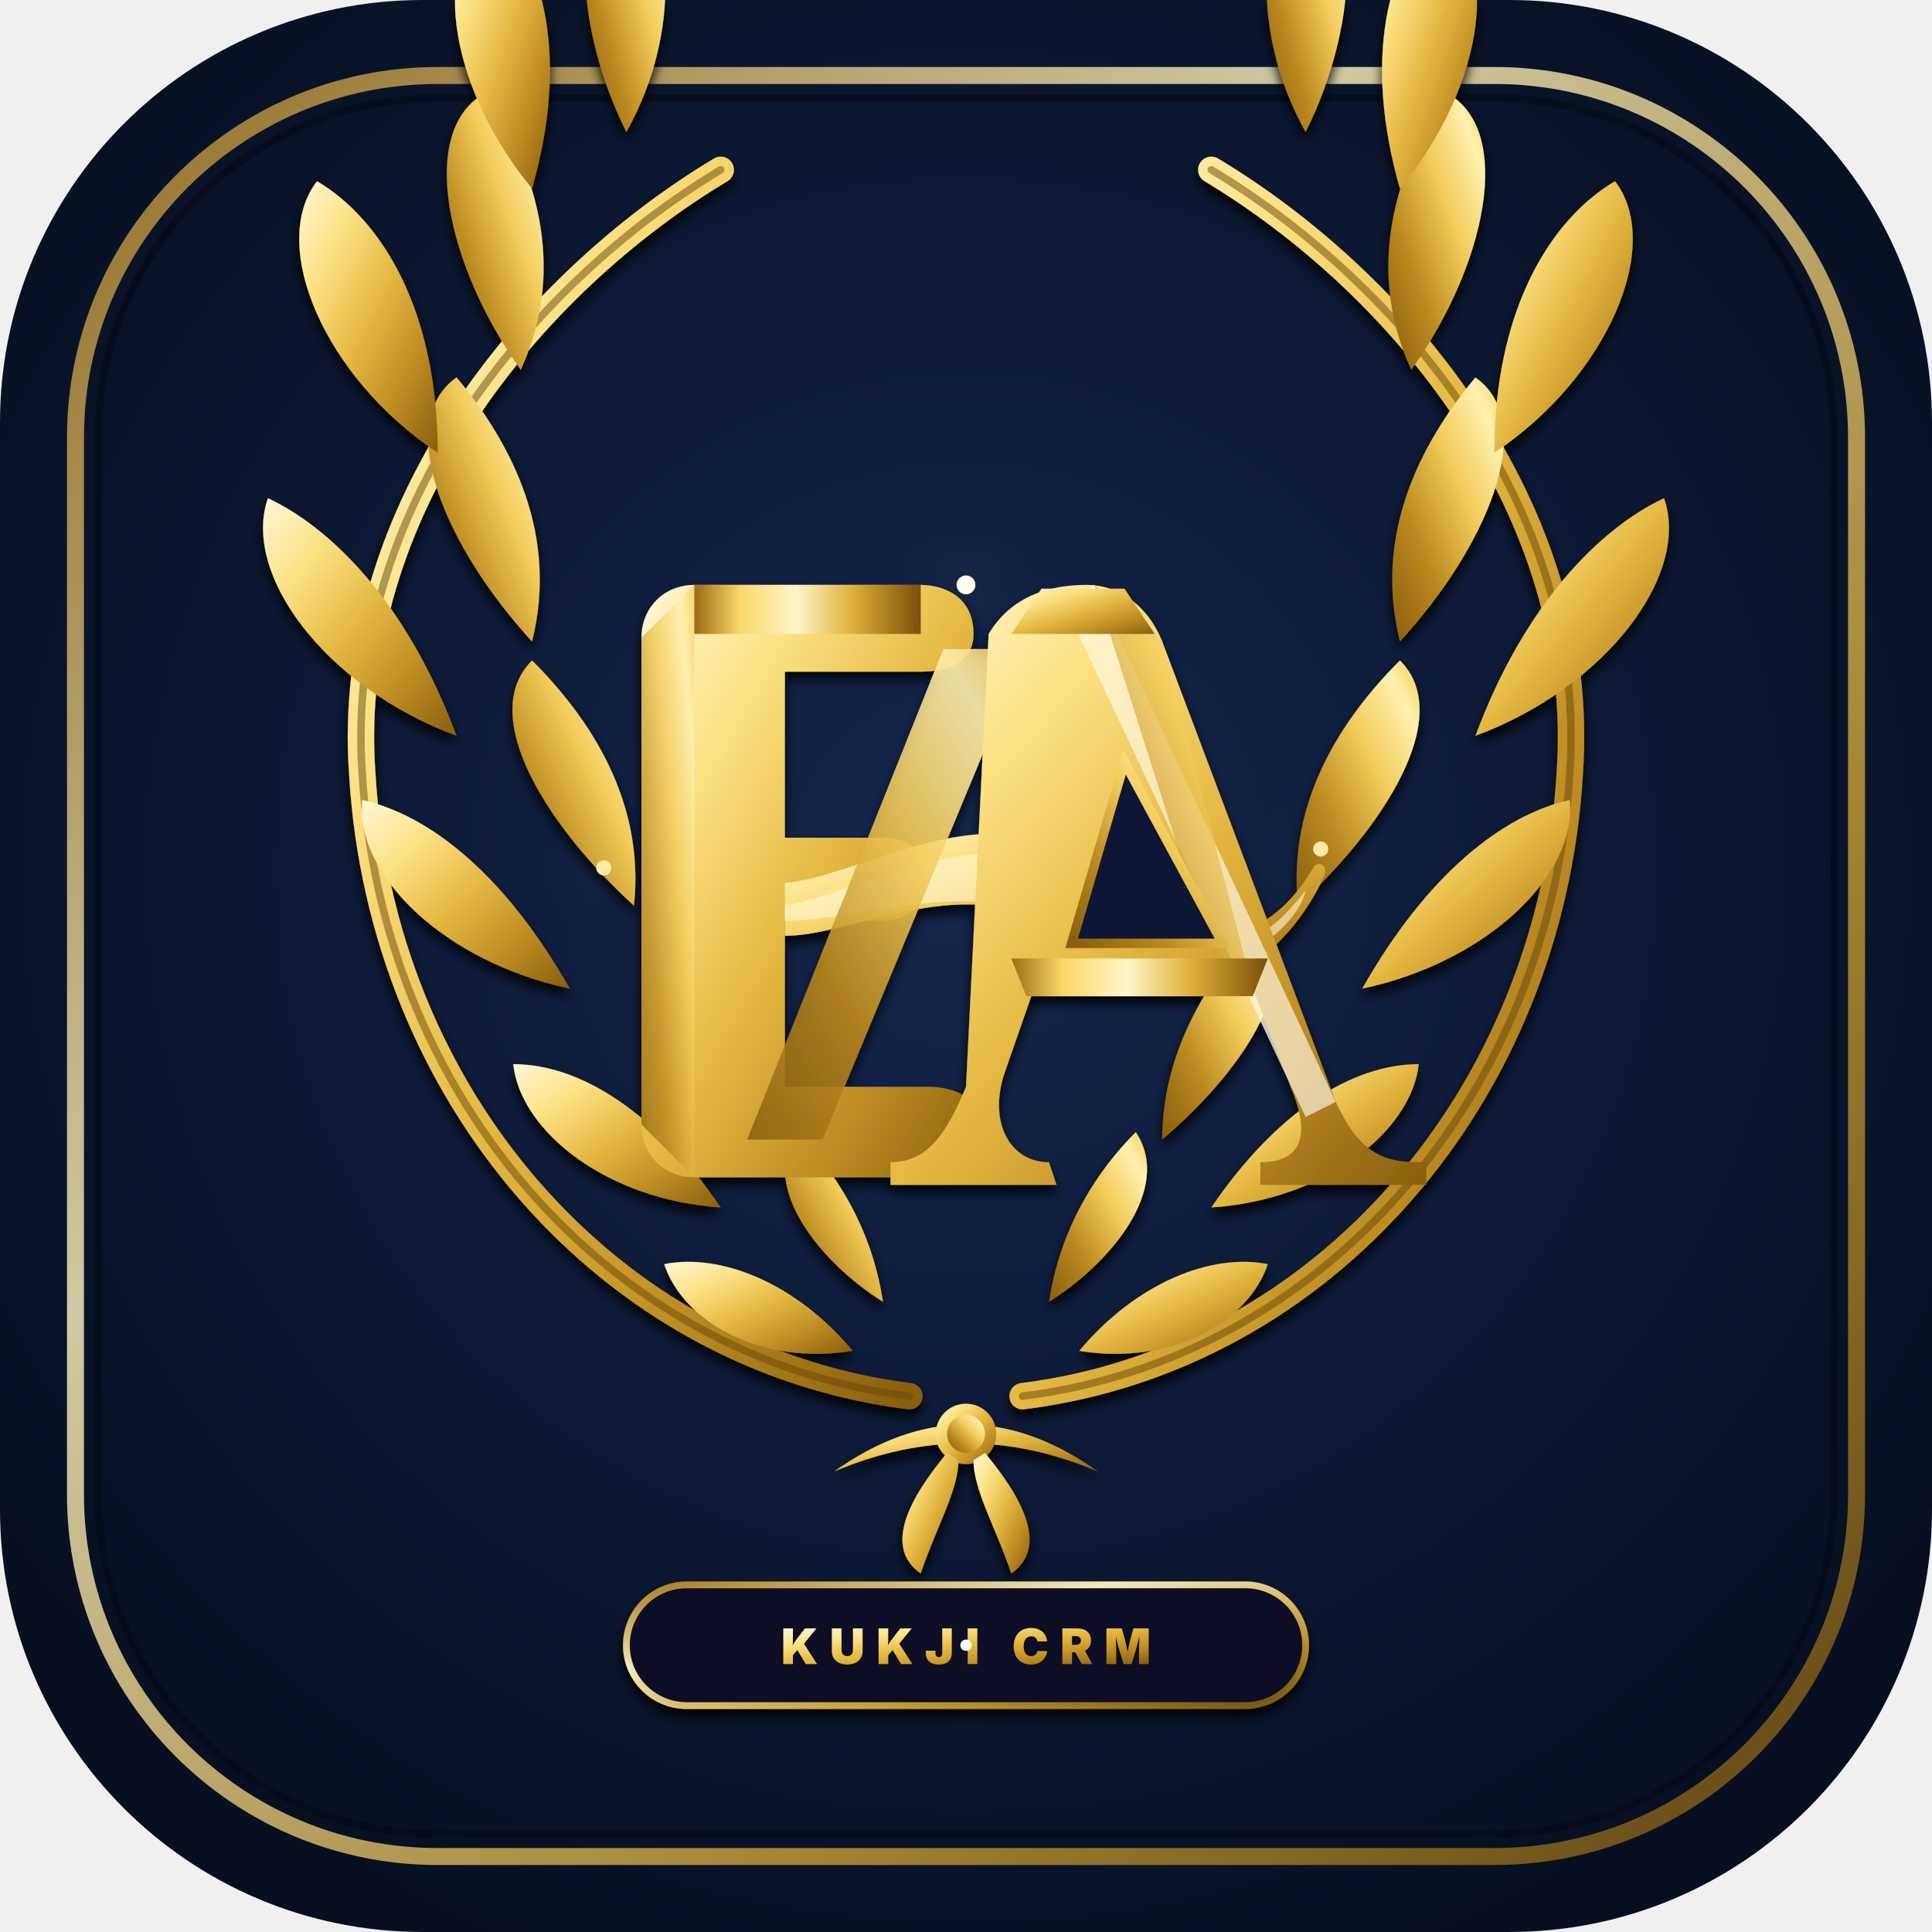
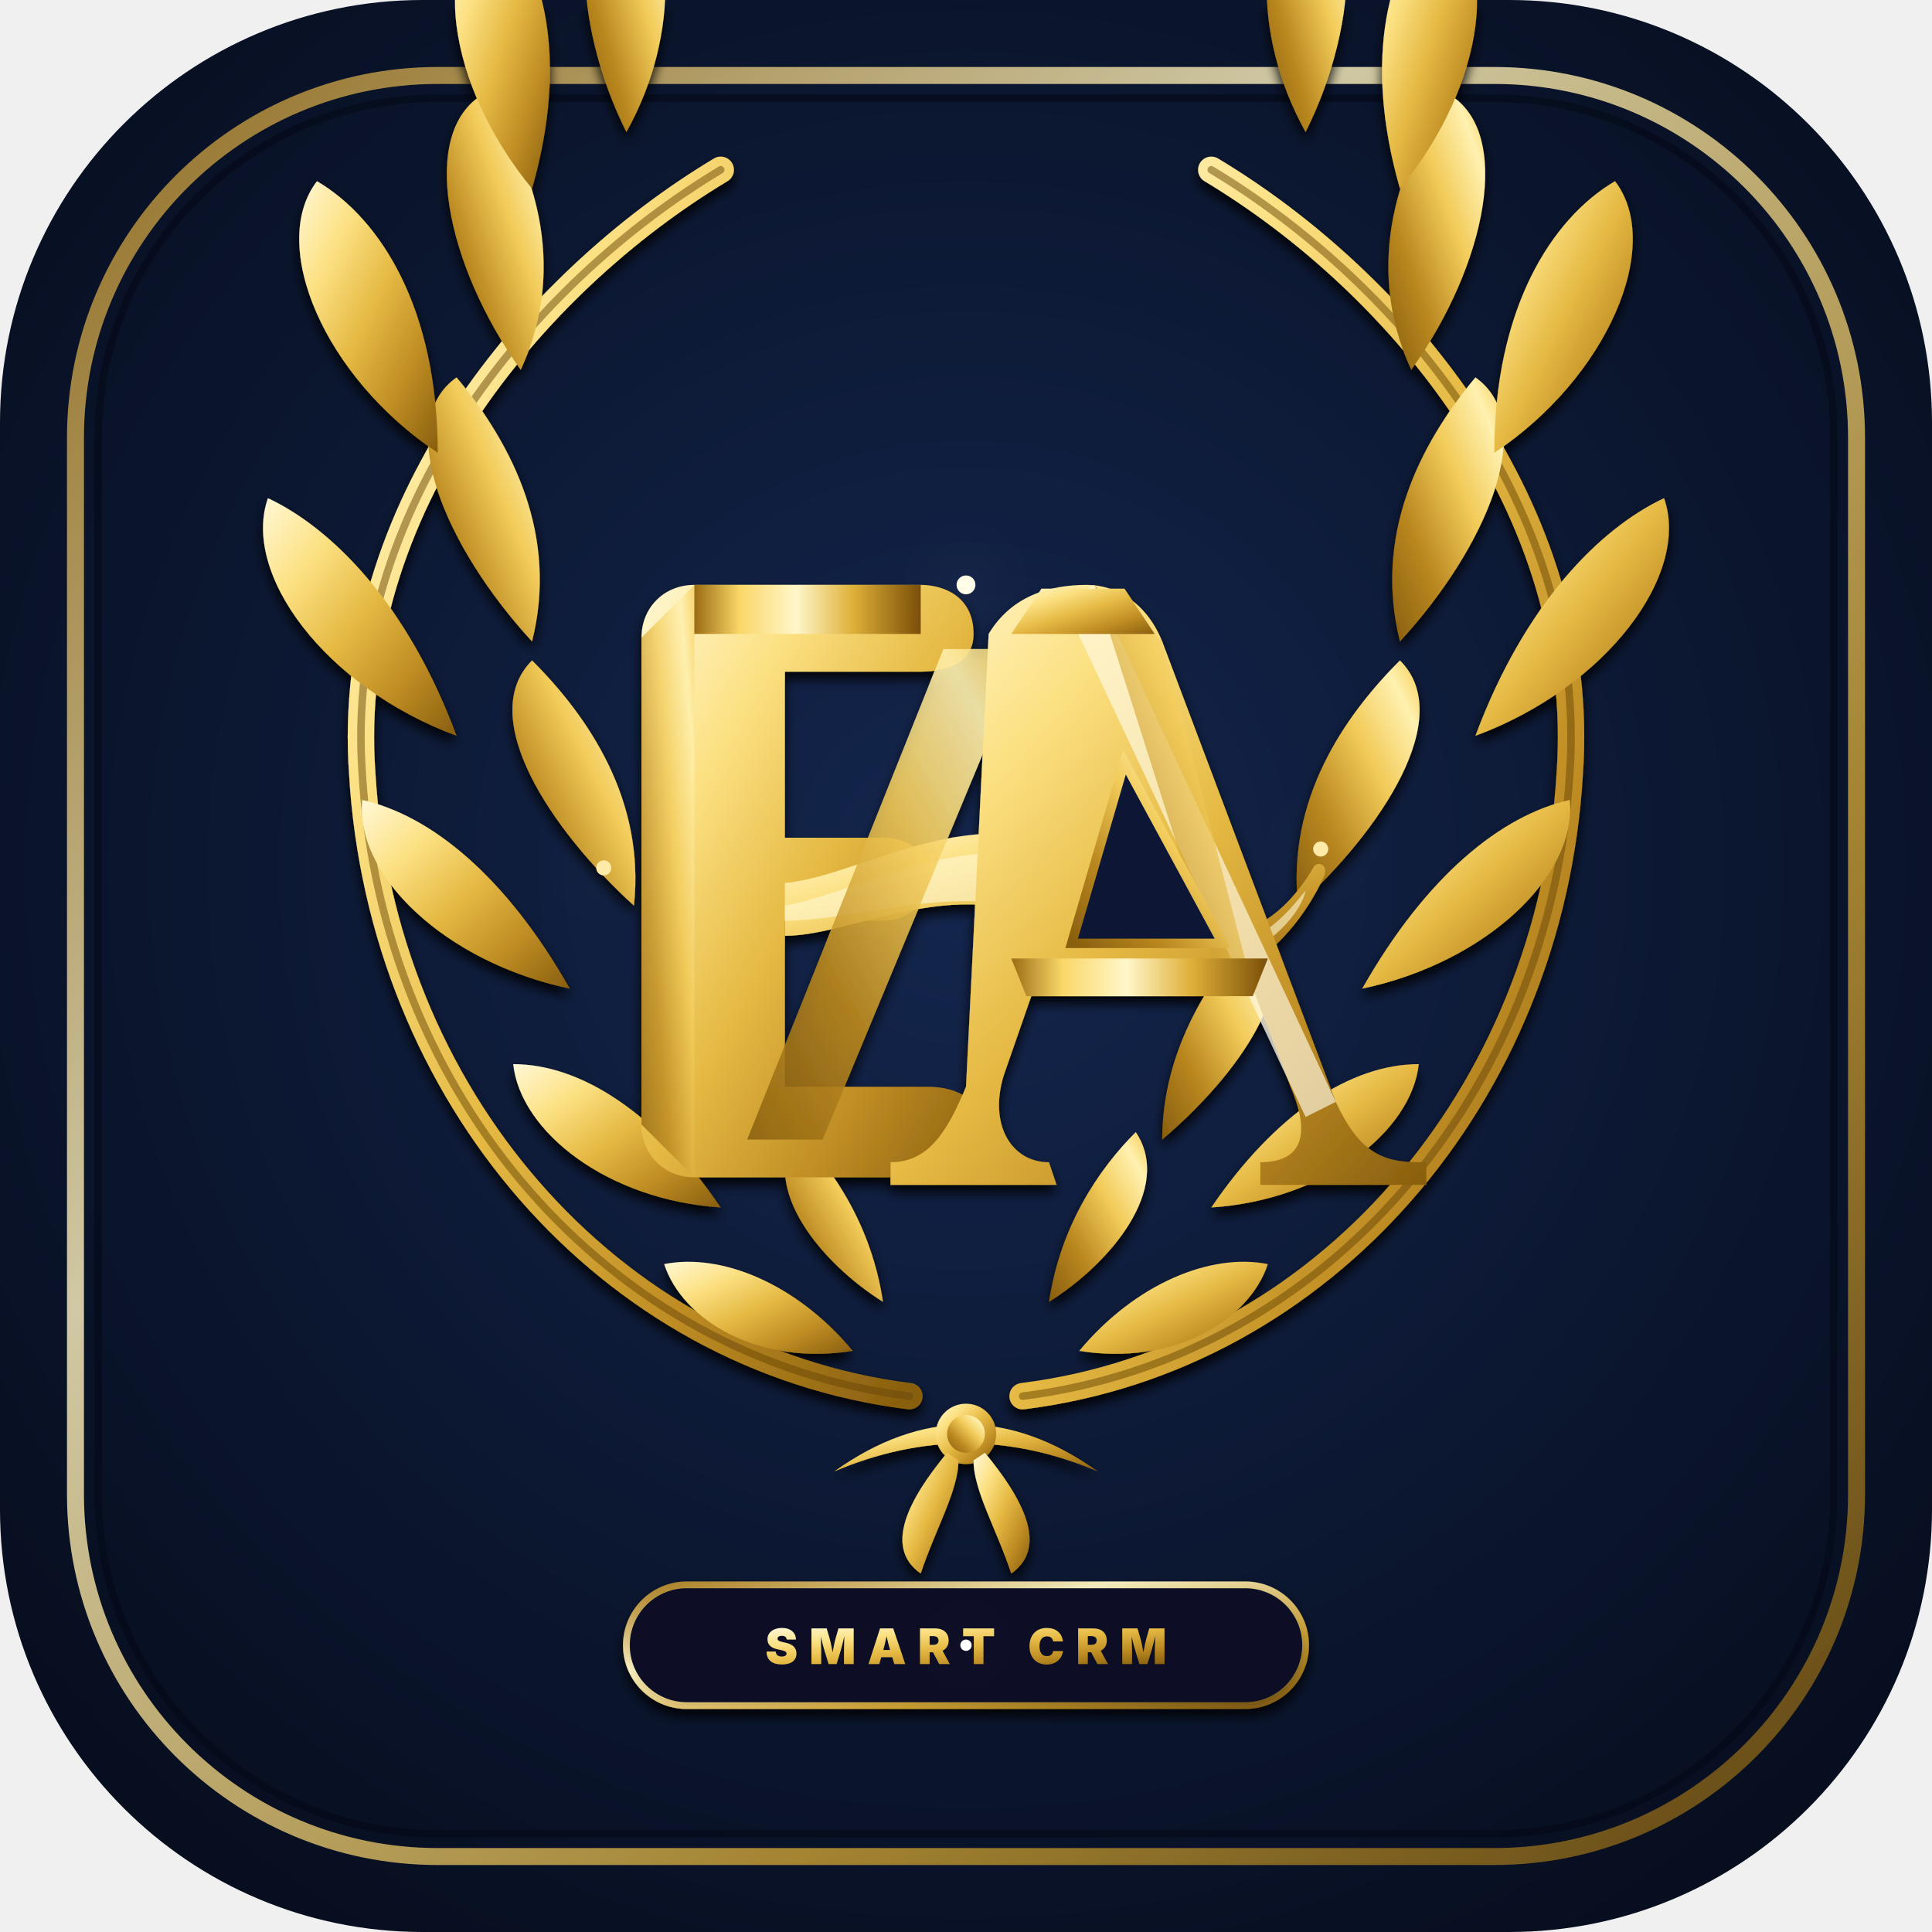
<svg xmlns="http://www.w3.org/2000/svg" viewBox="0 0 512 512" width="512" height="512">
  <defs>
    <radialGradient id="bgGrad" cx="50%" cy="45%" r="75%">
      <stop offset="0%" stop-color="#14264e" />
      <stop offset="55%" stop-color="#0b162f" />
      <stop offset="100%" stop-color="#050a17" />
    </radialGradient>
    <linearGradient id="goldLight" x1="0%" y1="0%" x2="100%" y2="100%">
      <stop offset="0%" stop-color="#FFF8D6" />
      <stop offset="25%" stop-color="#FCE183" />
      <stop offset="50%" stop-color="#E5B943" />
      <stop offset="75%" stop-color="#BF8D24" />
      <stop offset="100%" stop-color="#885E0E" />
    </linearGradient>
    <linearGradient id="goldDark" x1="0%" y1="100%" x2="100%" y2="0%">
      <stop offset="0%" stop-color="#885E0E" />
      <stop offset="30%" stop-color="#BA8820" />
      <stop offset="60%" stop-color="#F2CB59" />
      <stop offset="85%" stop-color="#FFF1B0" />
      <stop offset="100%" stop-color="#F5CB52" />
    </linearGradient>
    <linearGradient id="goldHorizontal" x1="0%" y1="0%" x2="100%" y2="0%">
      <stop offset="0%" stop-color="#9C6B13" />
      <stop offset="20%" stop-color="#F9D768" />
      <stop offset="45%" stop-color="#FFF6CA" />
      <stop offset="70%" stop-color="#DFB039" />
      <stop offset="100%" stop-color="#7A4E08" />
    </linearGradient>
    <linearGradient id="goldBorder" x1="0%" y1="0%" x2="100%" y2="100%">
      <stop offset="0%" stop-color="#BA8820" stop-opacity="0.9" />
      <stop offset="35%" stop-color="#FFF4C2" stop-opacity="0.95" />
      <stop offset="70%" stop-color="#D4A735" stop-opacity="0.9" />
      <stop offset="100%" stop-color="#885E0E" stop-opacity="0.8" />
    </linearGradient>
    <filter id="goldShadow" x="-20%" y="-20%" width="140%" height="140%">
      <feDropShadow dx="0" dy="6" stdDeviation="5" flood-color="#020409" flood-opacity="0.85" />
      <feDropShadow dx="0" dy="2" stdDeviation="1.5" flood-color="#000000" flood-opacity="0.9" />
    </filter>
    <filter id="softGlow" x="-30%" y="-30%" width="160%" height="160%">
      <feGaussianBlur stdDeviation="8" result="blur" />
      <feColorMatrix type="matrix" values="1 0 0 0 0.95  0 1 0 0 0.8  0 0 1 0 0.4  0 0 0 0.35 0" in="blur" result="coloredBlur" />
      <feMerge>
        <feMergeNode in="coloredBlur" />
        <feMergeNode in="SourceGraphic" />
      </feMerge>
    </filter>
    <g id="leafPair1">
      <path d="M0,0 C-10,-18 -18,-38 -6,-54 C2,-42 8,-24 0,0 Z" fill="url(#goldLight)" />
      <path d="M-2,-3 C-8,-17 -14,-34 -5,-48 C1,-38 5,-23 -2,-3 Z" fill="url(#goldDark)" opacity="0.6" />
    </g>
    <g id="leafPair2">
      <path d="M0,0 C12,-16 22,-36 12,-52 C2,-40 -4,-22 0,0 Z" fill="url(#goldLight)" />
      <path d="M2,-3 C10,-16 17,-32 10,-46 C2,-36 -2,-21 2,-3 Z" fill="url(#goldDark)" opacity="0.6" />
    </g>
  </defs>
  <rect width="512" height="512" rx="112" fill="url(#bgGrad)" />
  <rect x="20" y="20" width="472" height="472" rx="96" fill="none" stroke="url(#goldBorder)" stroke-width="4.5" opacity="0.85" />
  <rect x="26" y="26" width="460" height="460" rx="90" fill="none" stroke="#040916" stroke-width="2" opacity="0.6" />
  <g filter="url(#goldShadow)">
    <g transform="translate(256, 380)">
      <path d="M-15,-10 C-95,-20 -155,-90 -160,-175 C-165,-245 -115,-305 -65,-335" fill="none" stroke="url(#goldLight)" stroke-width="7" stroke-linecap="round" />
      <path d="M-15,-10 C-95,-20 -155,-90 -160,-175 C-165,-245 -115,-305 -65,-335" fill="none" stroke="#684506" stroke-width="2" stroke-linecap="round" opacity="0.5" />
      <path d="M-30,-22 C-55,-18 -75,-30 -80,-45 C-65,-48 -45,-40 -30,-22 Z" fill="url(#goldLight)" />
      <path d="M-22,-35 C-38,-45 -55,-65 -45,-80 C-35,-70 -25,-55 -22,-35 Z" fill="url(#goldDark)" />
      <path d="M-65,-60 C-95,-62 -118,-80 -120,-98 C-102,-98 -82,-85 -65,-60 Z" fill="url(#goldLight)" />
      <path d="M-52,-78 C-72,-95 -90,-120 -78,-135 C-65,-122 -52,-102 -52,-78 Z" fill="url(#goldDark)" />
      <path d="M-105,-118 C-138,-125 -162,-148 -160,-168 C-142,-164 -122,-148 -105,-118 Z" fill="url(#goldLight)" />
      <path d="M-88,-140 C-110,-160 -130,-190 -115,-205 C-100,-190 -85,-168 -88,-140 Z" fill="url(#goldDark)" />
      <path d="M-135,-185 C-170,-198 -192,-228 -185,-248 C-168,-240 -148,-220 -135,-185 Z" fill="url(#goldLight)" />
      <path d="M-115,-210 C-138,-235 -152,-268 -135,-280 C-120,-262 -108,-238 -115,-210 Z" fill="url(#goldDark)" />
      <path d="M-140,-260 C-170,-280 -185,-315 -172,-332 C-155,-322 -140,-298 -140,-260 Z" fill="url(#goldLight)" />
      <path d="M-118,-282 C-138,-310 -145,-345 -128,-355 C-115,-338 -105,-310 -118,-282 Z" fill="url(#goldDark)" />
      <path d="M-115,-330 C-138,-358 -142,-392 -125,-405 C-112,-390 -105,-365 -115,-330 Z" fill="url(#goldLight)" />
      <path d="M-90,-345 C-105,-375 -105,-410 -88,-418 C-78,-400 -75,-372 -90,-345 Z" fill="url(#goldDark)" />
      <path d="M-65,-380 C-75,-415 -70,-448 -52,-455 C-45,-435 -48,-405 -65,-380 Z" fill="url(#goldLight)" />
    </g>
    <g transform="translate(256, 380)">
      <path d="M15,-10 C95,-20 155,-90 160,-175 C165,-245 115,-305 65,-335" fill="none" stroke="url(#goldLight)" stroke-width="7" stroke-linecap="round" />
      <path d="M15,-10 C95,-20 155,-90 160,-175 C165,-245 115,-305 65,-335" fill="none" stroke="#684506" stroke-width="2" stroke-linecap="round" opacity="0.5" />
      <path d="M30,-22 C55,-18 75,-30 80,-45 C65,-48 45,-40 30,-22 Z" fill="url(#goldLight)" />
      <path d="M22,-35 C38,-45 55,-65 45,-80 C35,-70 25,-55 22,-35 Z" fill="url(#goldDark)" />
      <path d="M65,-60 C95,-62 118,-80 120,-98 C102,-98 82,-85 65,-60 Z" fill="url(#goldLight)" />
      <path d="M52,-78 C72,-95 90,-120 78,-135 C65,-122 52,-102 52,-78 Z" fill="url(#goldDark)" />
      <path d="M105,-118 C138,-125 162,-148 160,-168 C142,-164 122,-148 105,-118 Z" fill="url(#goldLight)" />
      <path d="M88,-140 C110,-160 130,-190 115,-205 C100,-190 85,-168 88,-140 Z" fill="url(#goldDark)" />
      <path d="M135,-185 C170,-198 192,-228 185,-248 C168,-240 148,-220 135,-185 Z" fill="url(#goldLight)" />
      <path d="M115,-210 C138,-235 152,-268 135,-280 C120,-262 108,-238 115,-210 Z" fill="url(#goldDark)" />
      <path d="M140,-260 C170,-280 185,-315 172,-332 C155,-322 140,-298 140,-260 Z" fill="url(#goldLight)" />
      <path d="M118,-282 C138,-310 145,-345 128,-355 C115,-338 105,-310 118,-282 Z" fill="url(#goldDark)" />
      <path d="M115,-330 C138,-358 142,-392 125,-405 C112,-390 105,-365 115,-330 Z" fill="url(#goldLight)" />
      <path d="M90,-345 C105,-375 105,-410 88,-418 C78,-400 75,-372 90,-345 Z" fill="url(#goldDark)" />
      <path d="M65,-380 C75,-415 70,-448 52,-455 C45,-435 48,-405 65,-380 Z" fill="url(#goldLight)" />
    </g>
    <g transform="translate(256, 375)">
      <path d="M-35,15 Q0,0 35,15 Q0,-10 -35,15 Z" fill="url(#goldLight)" />
      <circle cx="0" cy="5" r="8" fill="url(#goldLight)" />
      <circle cx="0" cy="5" r="5" fill="url(#goldDark)" />
      <path d="M-5,10 C-15,22 -22,35 -12,42 C-8,30 -2,20 -2,12 Z" fill="url(#goldLight)" />
      <path d="M5,10 C15,22 22,35 12,42 C8,30 2,20 2,12 Z" fill="url(#goldLight)" />
    </g>
    <g id="monogram" transform="translate(256, 240)">
      <path d="M-72,-85 L-12,-85 C-6,-85 2,-82 2,-72 C2,-65 -4,-62 -12,-62 L-48,-62 L-48,-18 L-22,-18 C-16,-18 -10,-15 -10,-7 C-10,0 -16,4 -22,4 L-48,4 L-48,48 L-10,48 C-2,48 5,52 5,60 C5,68 -2,72 -10,72 L-72,72 C-80,72 -86,66 -86,58 L-86,-71 C-86,-79 -80,-85 -72,-85 Z" fill="url(#goldLight)" />
      <path d="M-86,-71 L-72,-85 L-72,72 L-86,58 Z" fill="url(#goldDark)" opacity="0.75" />
      <path d="M-72,-85 L-12,-85 L-12,-72 L-72,-72 Z" fill="url(#goldHorizontal)" />
      <path d="M-48,-6 C-25,-8 10,-35 42,-5 C68,20 85,2 92,-10 C93,-12 96,-11 95,-8 C86,12 62,35 32,10 C2,-12 -28,8 -48,8 Z" fill="url(#goldLight)" />
      <path d="M-48,0 C-25,-4 10,-28 42,-2 C68,22 82,6 90,-4 C88,6 65,28 35,8 C5,-10 -25,4 -48,4 Z" fill="#FFF8D6" opacity="0.6" />
      <path d="M-6,-68 L16,-68 L-38,62 L-58,62 Z" fill="url(#goldDark)" opacity="0.85" />
      <path d="M6,-72 C12,-82 22,-85 32,-85 C40,-85 48,-80 52,-70 L98,52 C104,65 110,68 120,68 L122,68 L122,74 L78,74 L78,68 C88,68 92,62 86,48 L76,22 L18,22 L10,45 C6,58 12,68 22,68 L24,74 L-20,74 L-20,68 C-10,68 -5,60 0,48 Z" fill="url(#goldLight)" />
      <path d="M26,-80 L34,-85 L98,52 L90,56 Z" fill="#FFFBE8" opacity="0.65" />
      <path d="M34,-85 L52,-70 L76,22 L68,22 Z" fill="url(#goldDark)" opacity="0.7" />
      <path d="M42,-38 L68,10 L28,10 Z" fill="#0c1834" />
      <path d="M42,-38 L68,10 L28,10 Z" fill="none" stroke="url(#goldDark)" stroke-width="2.5" />
      <path d="M12,-72 L50,-72 L42,-84 L20,-84 Z" fill="url(#goldLight)" />
      <path d="M12,14 L80,14 L76,24 L16,24 Z" fill="url(#goldHorizontal)" />
    </g>
    <g transform="translate(256, 436)">
      <rect x="-90" y="-16" width="180" height="32" rx="16" fill="#071126" stroke="url(#goldBorder)" stroke-width="1.8" />
-       <text x="0" y="5" font-family="'Pretendard', -apple-system, sans-serif" font-weight="900" font-size="13" fill="url(#goldLight)" text-anchor="middle" letter-spacing="3">
-         KUKJI CRM
+       <text x="0" y="5" font-family="'Plus Jakarta Sans', 'Pretendard', -apple-system, sans-serif" font-weight="900" font-size="13" fill="url(#goldLight)" text-anchor="middle" letter-spacing="3">
+         SMART CRM
      </text>
    </g>
  </g>
  <g filter="url(#softGlow)">
    <circle cx="256" cy="155" r="2.5" fill="#FFFEE8" />
    <circle cx="160" cy="230" r="2" fill="#FFEAA7" />
    <circle cx="350" cy="225" r="2" fill="#FFEAA7" />
    <circle cx="256" cy="436" r="1.5" fill="#FFFFFF" />
  </g>
</svg>
